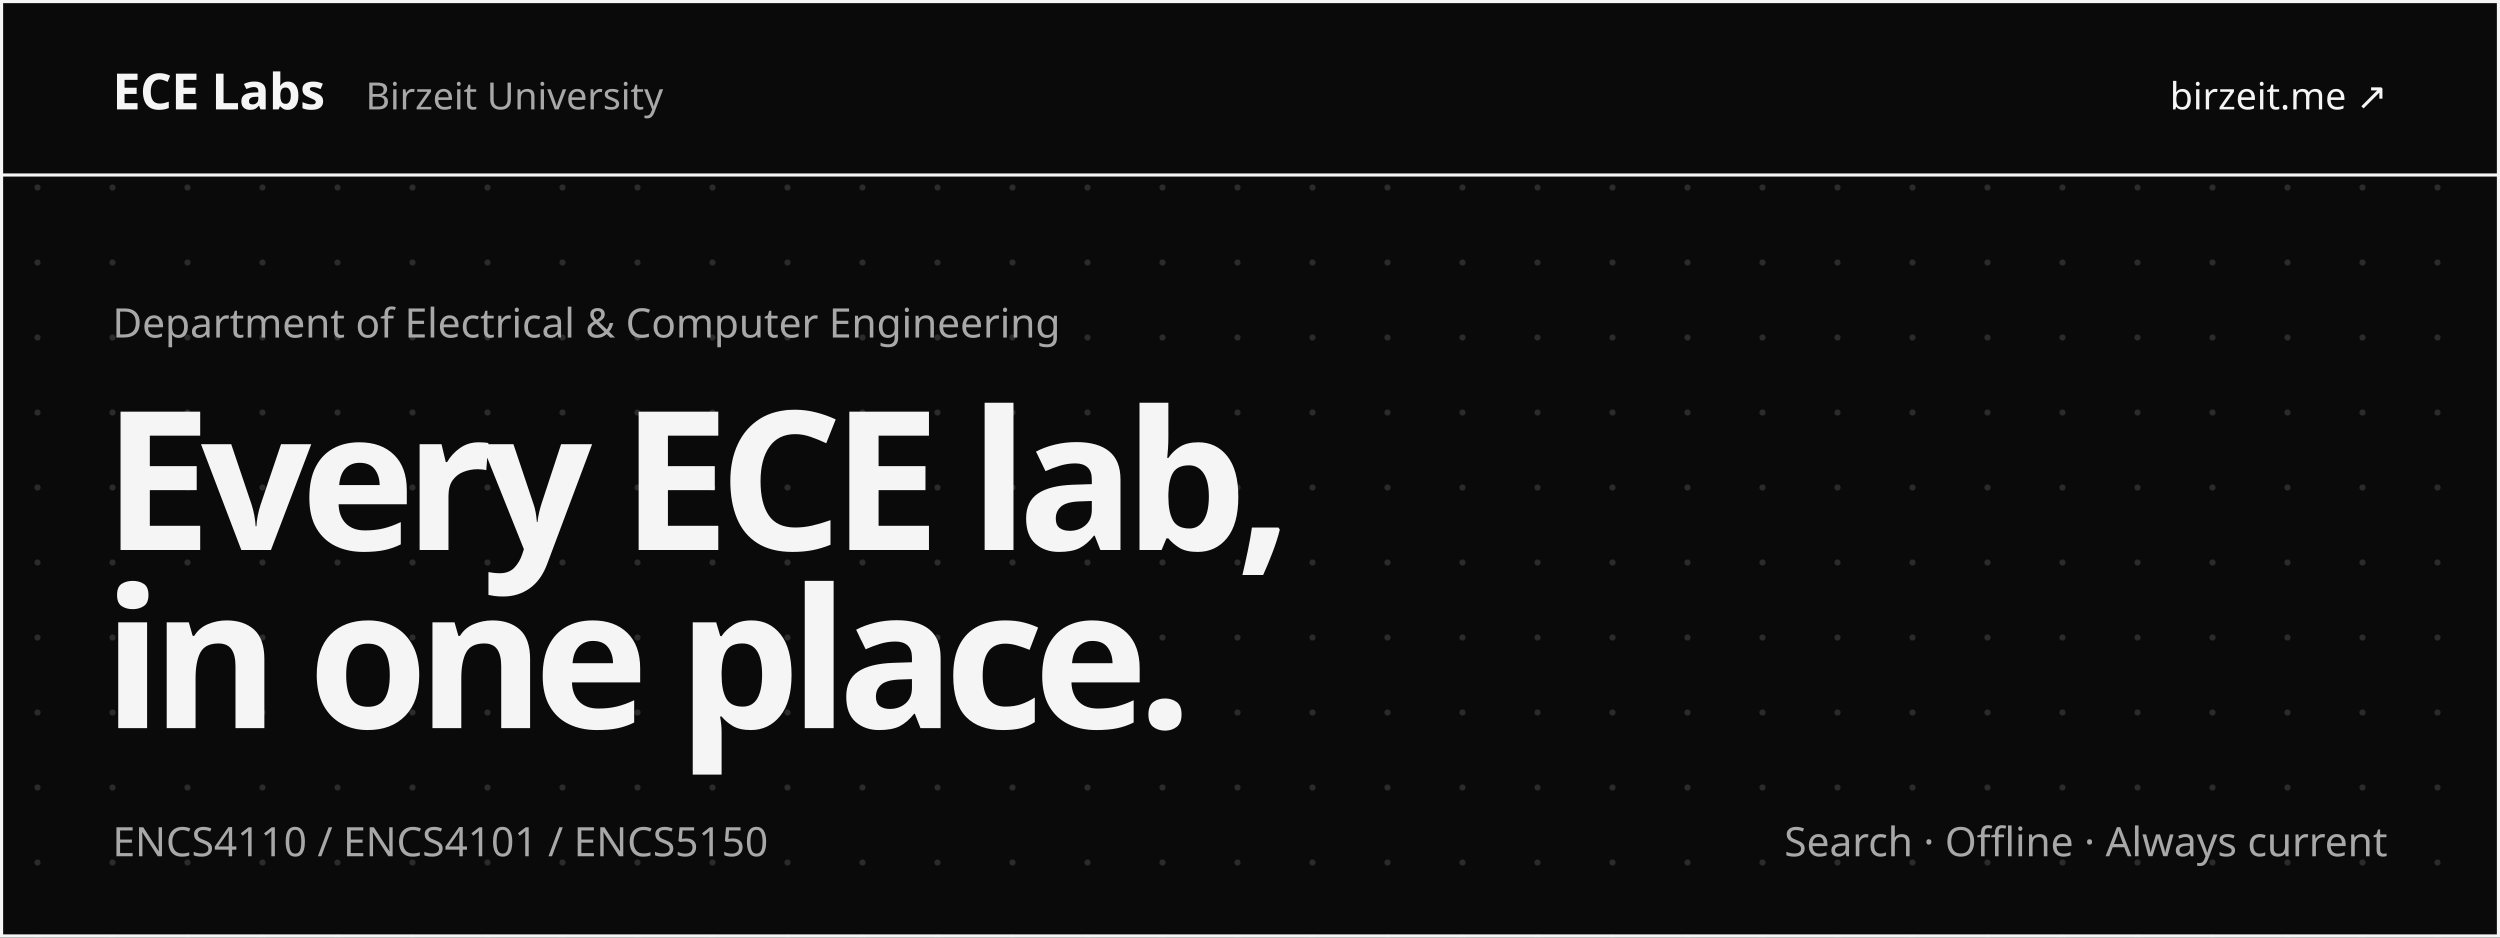
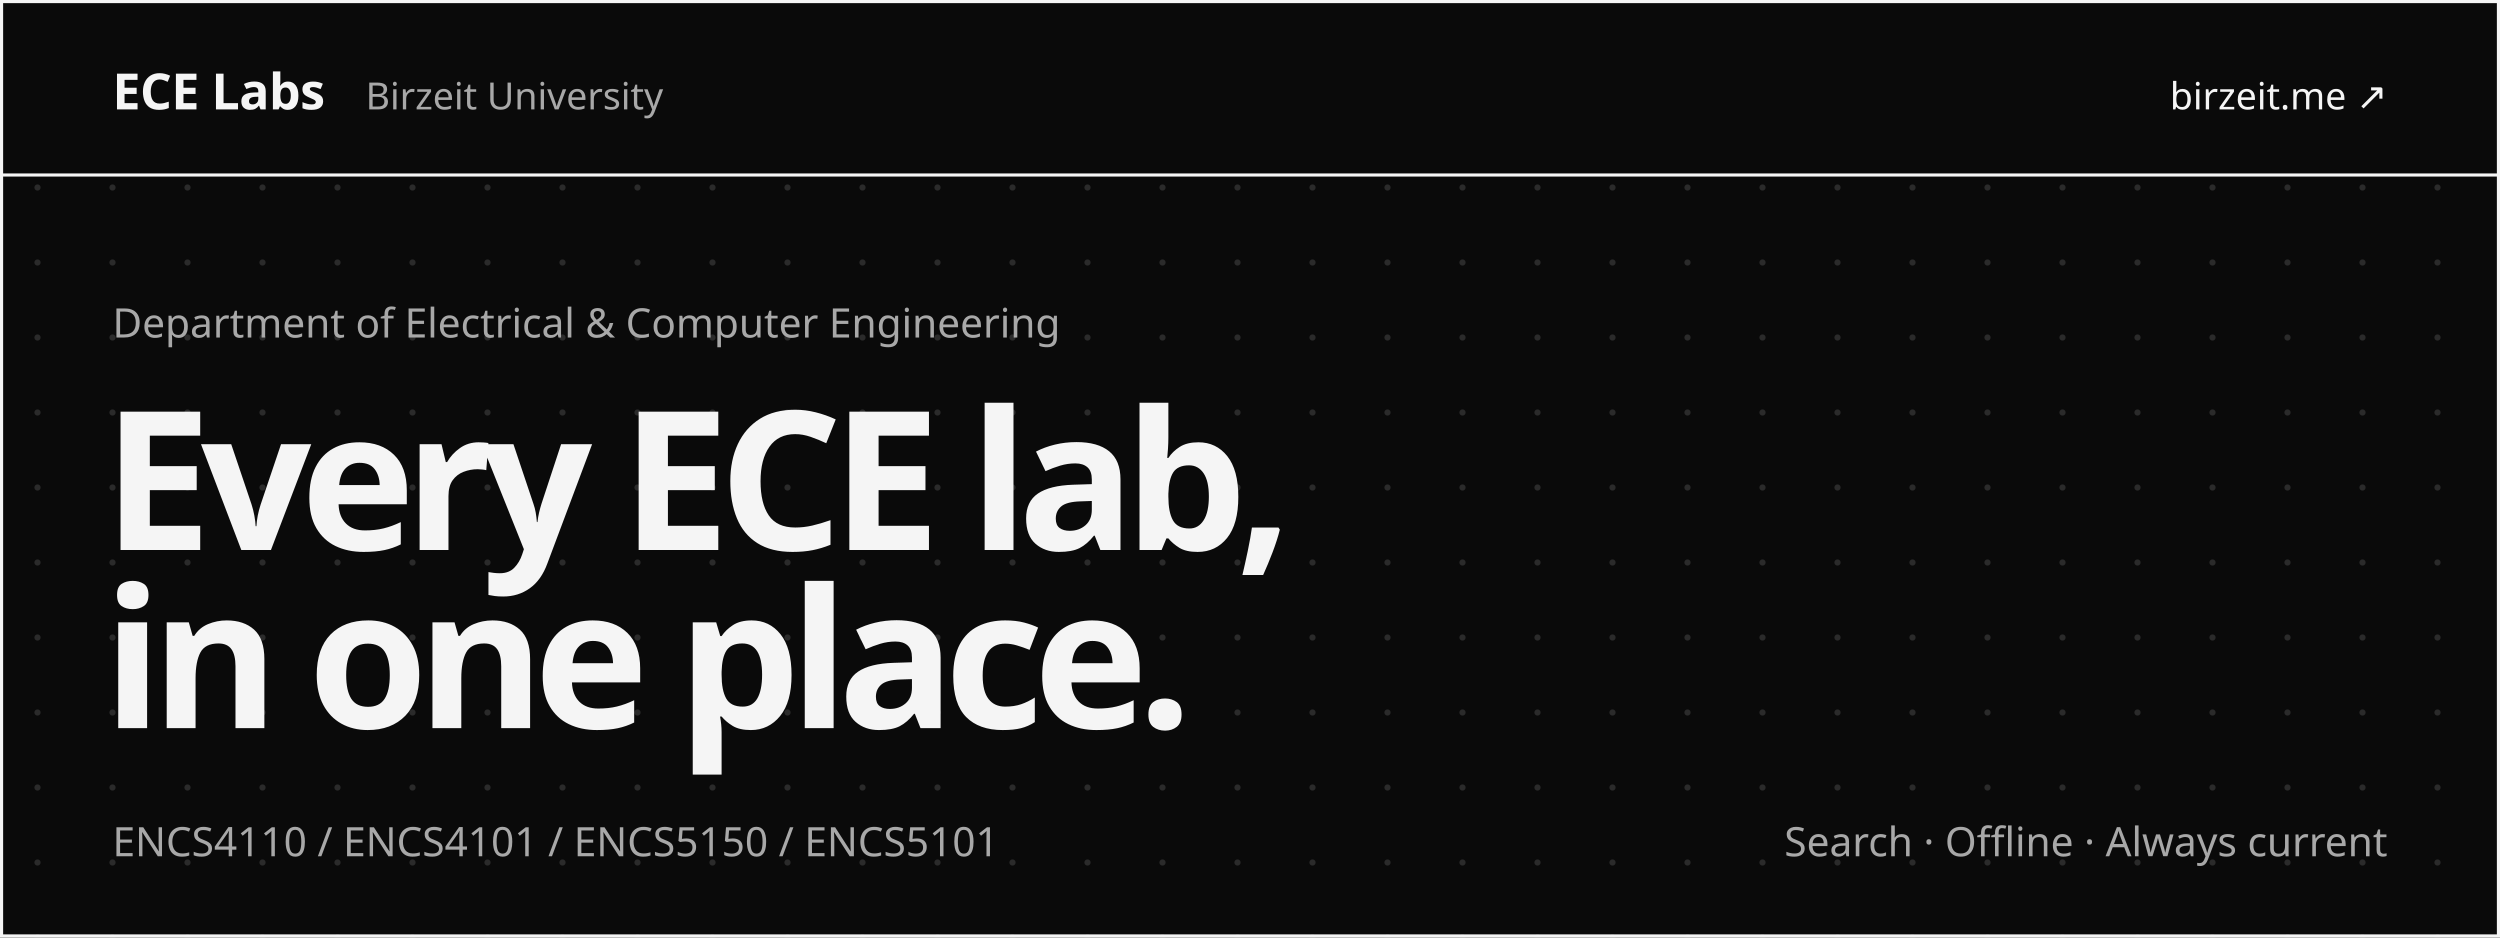
<svg xmlns="http://www.w3.org/2000/svg" width="1600" height="600" viewBox="0 0 1600 600">
  <defs>
    <pattern id="d" width="48" height="48" patternUnits="userSpaceOnUse">
      <circle cx="24" cy="24" r="2" fill="#f5f5f5" fill-opacity=".14" />
    </pattern>
  </defs>
  <rect width="1600" height="600" fill="#0a0a0a" />
  <rect y="112" width="1600" height="488" fill="url(#d)" />
  <rect x="1" y="1" width="1598" height="598" fill="none" stroke="#f5f5f5" stroke-width="2" />
  <text x="72" y="70" font-family="Geist" font-weight="600" font-size="32" letter-spacing="-.3" fill="#f5f5f5">ECE Labs</text>
  <text x="234" y="70" font-family="Geist Mono" font-size="24" fill="#a8a8a8">Birzeit University</text>
  <text x="1528" y="70" text-anchor="end" font-family="Geist Mono" font-size="24" fill="#f5f5f5">birzeit.me ↗</text>
  <rect y="111" width="1600" height="2" fill="#f5f5f5" />
  <text x="72" y="216" font-family="Geist Mono" font-size="26" fill="#a8a8a8">Department of Electrical &amp; Computer Engineering</text>
  <text font-family="Geist" font-weight="600" font-size="124" letter-spacing="-6.8" fill="#f5f5f5">
    <tspan x="66" y="352">Every ECE lab,</tspan>
    <tspan x="66" y="466">in one place.</tspan>
  </text>
-   <text x="72" y="548" font-family="Geist Mono" font-size="26" fill="#a8a8a8">ENCS4110  /  ENCS4101  /  ENCS5150</text>
+   <text x="72" y="548" font-family="Geist Mono" font-size="26" fill="#a8a8a8">ENCS4110  /  ENCS4101  /  ENCS5150  /  ENCS5101</text>
  <text x="1528" y="548" text-anchor="end" font-family="Geist Mono" font-size="26" fill="#a8a8a8">Search · Offline · Always current</text>
</svg>
